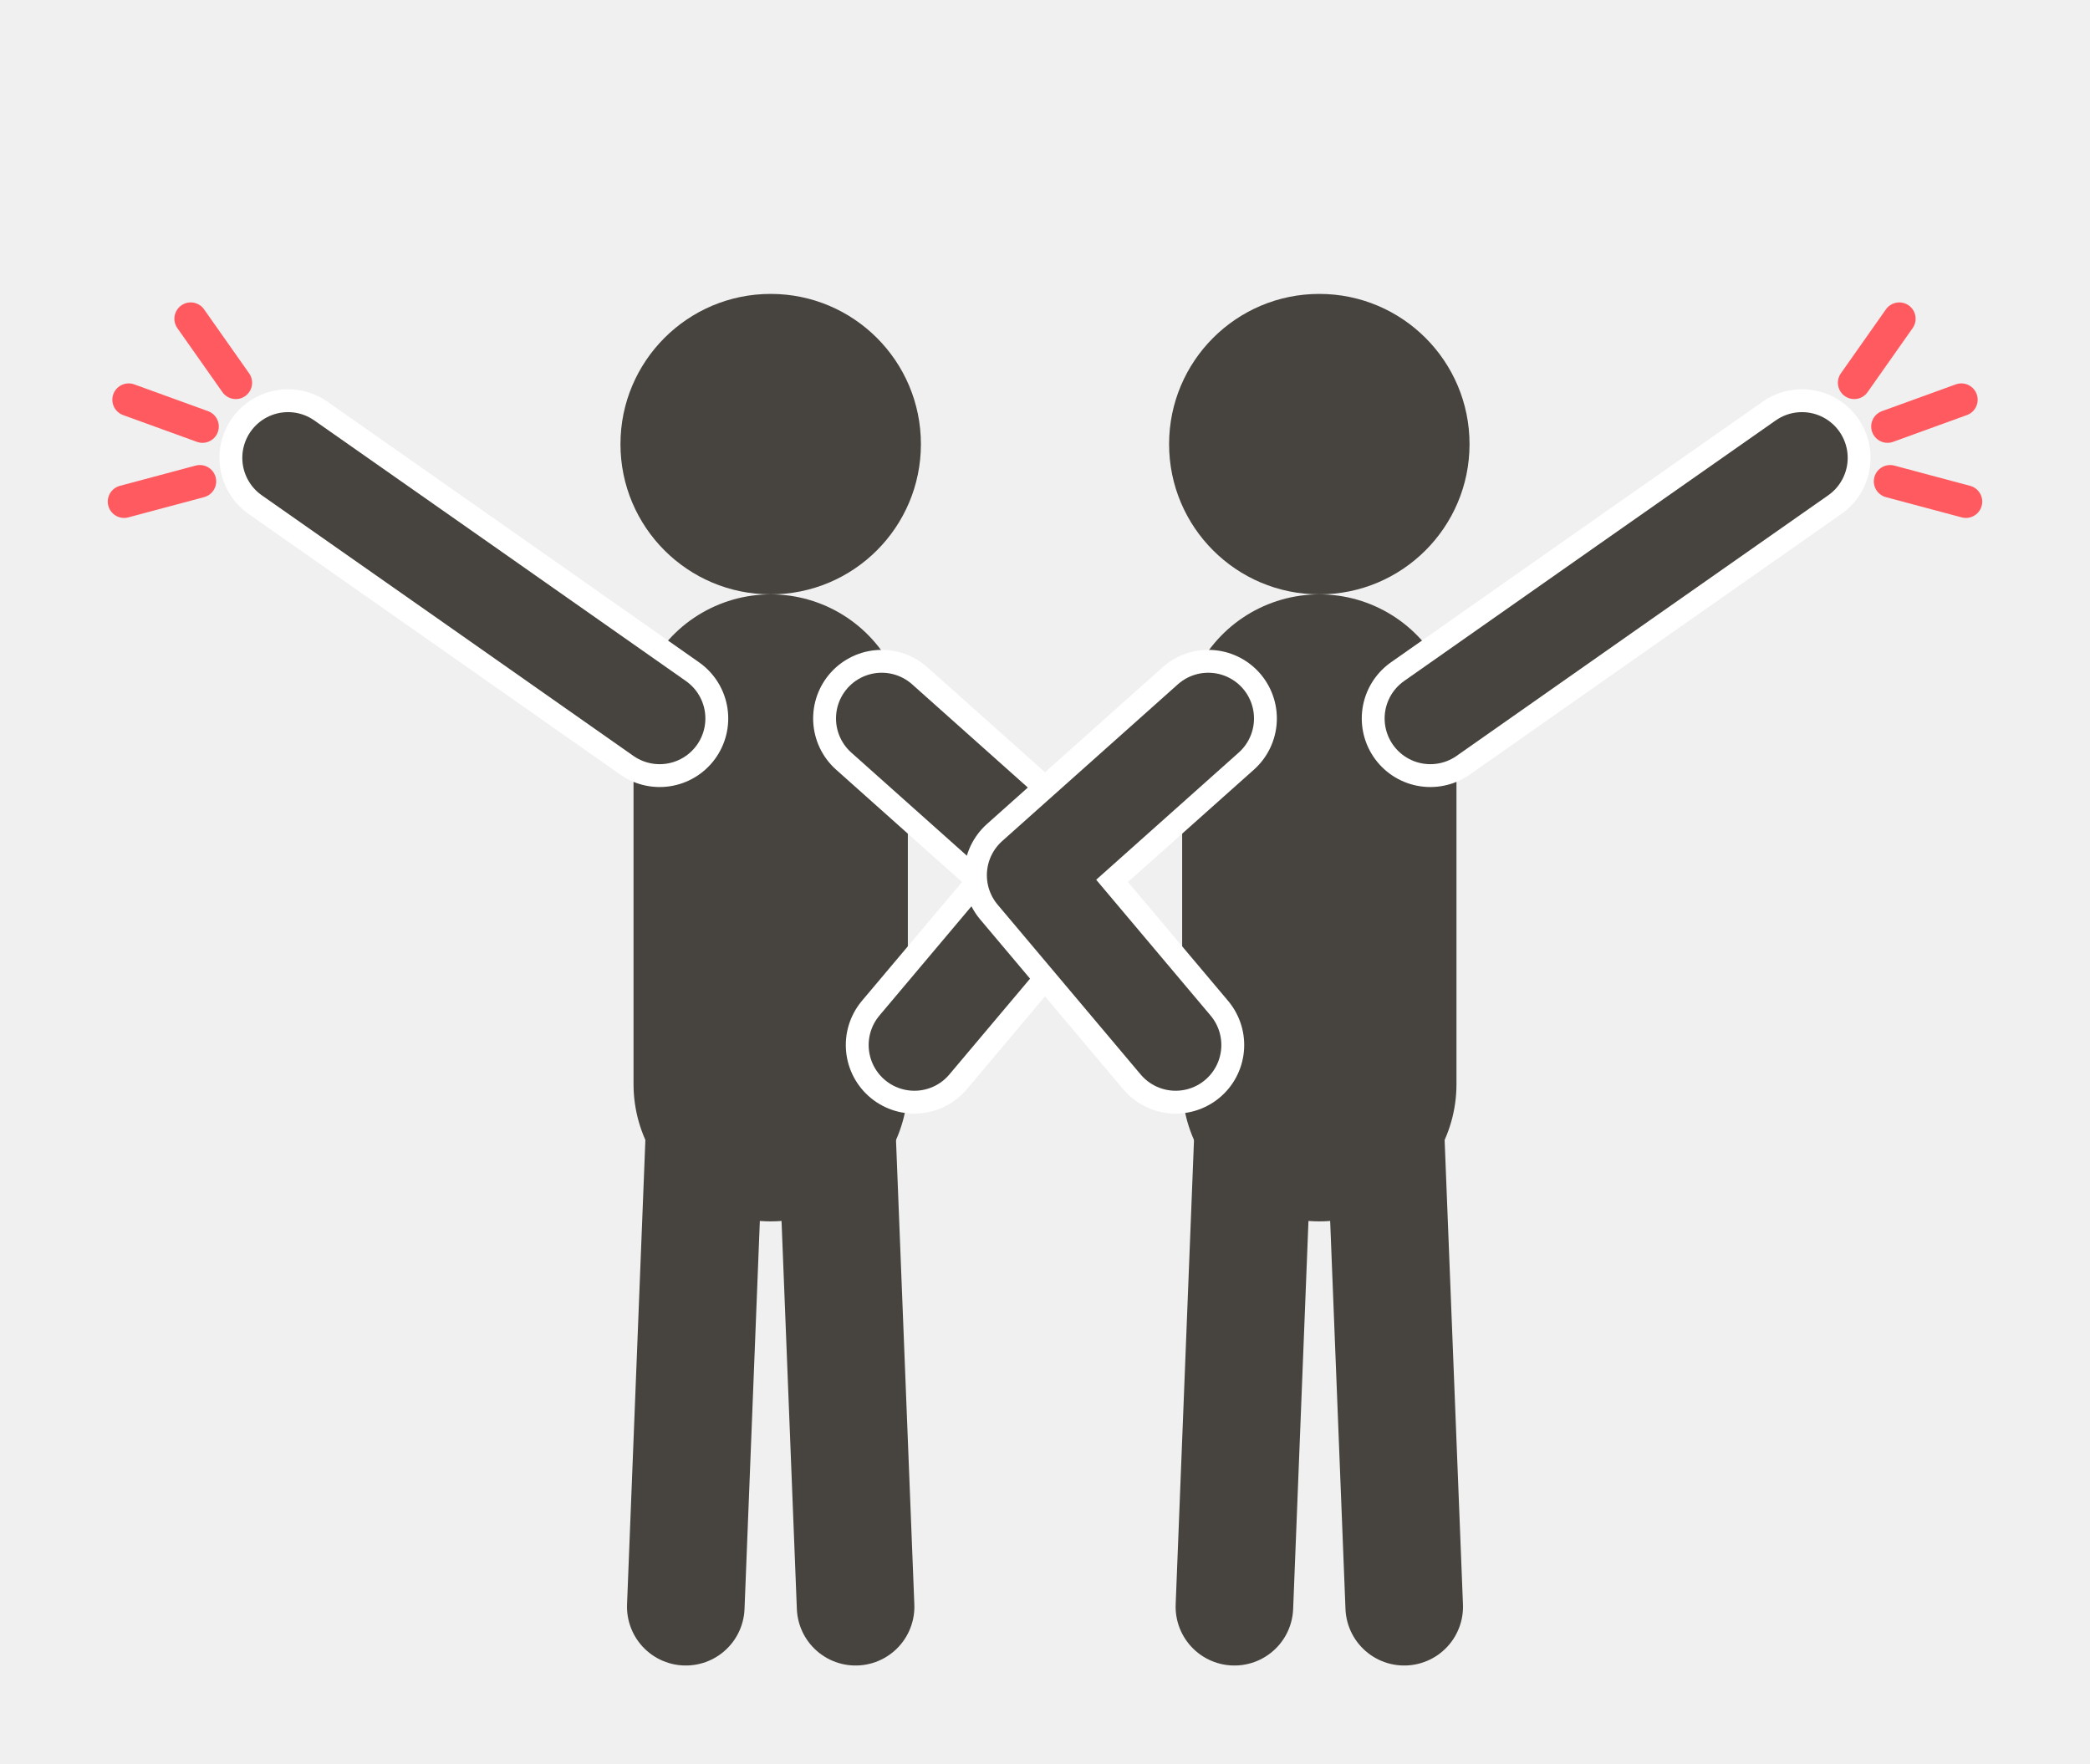
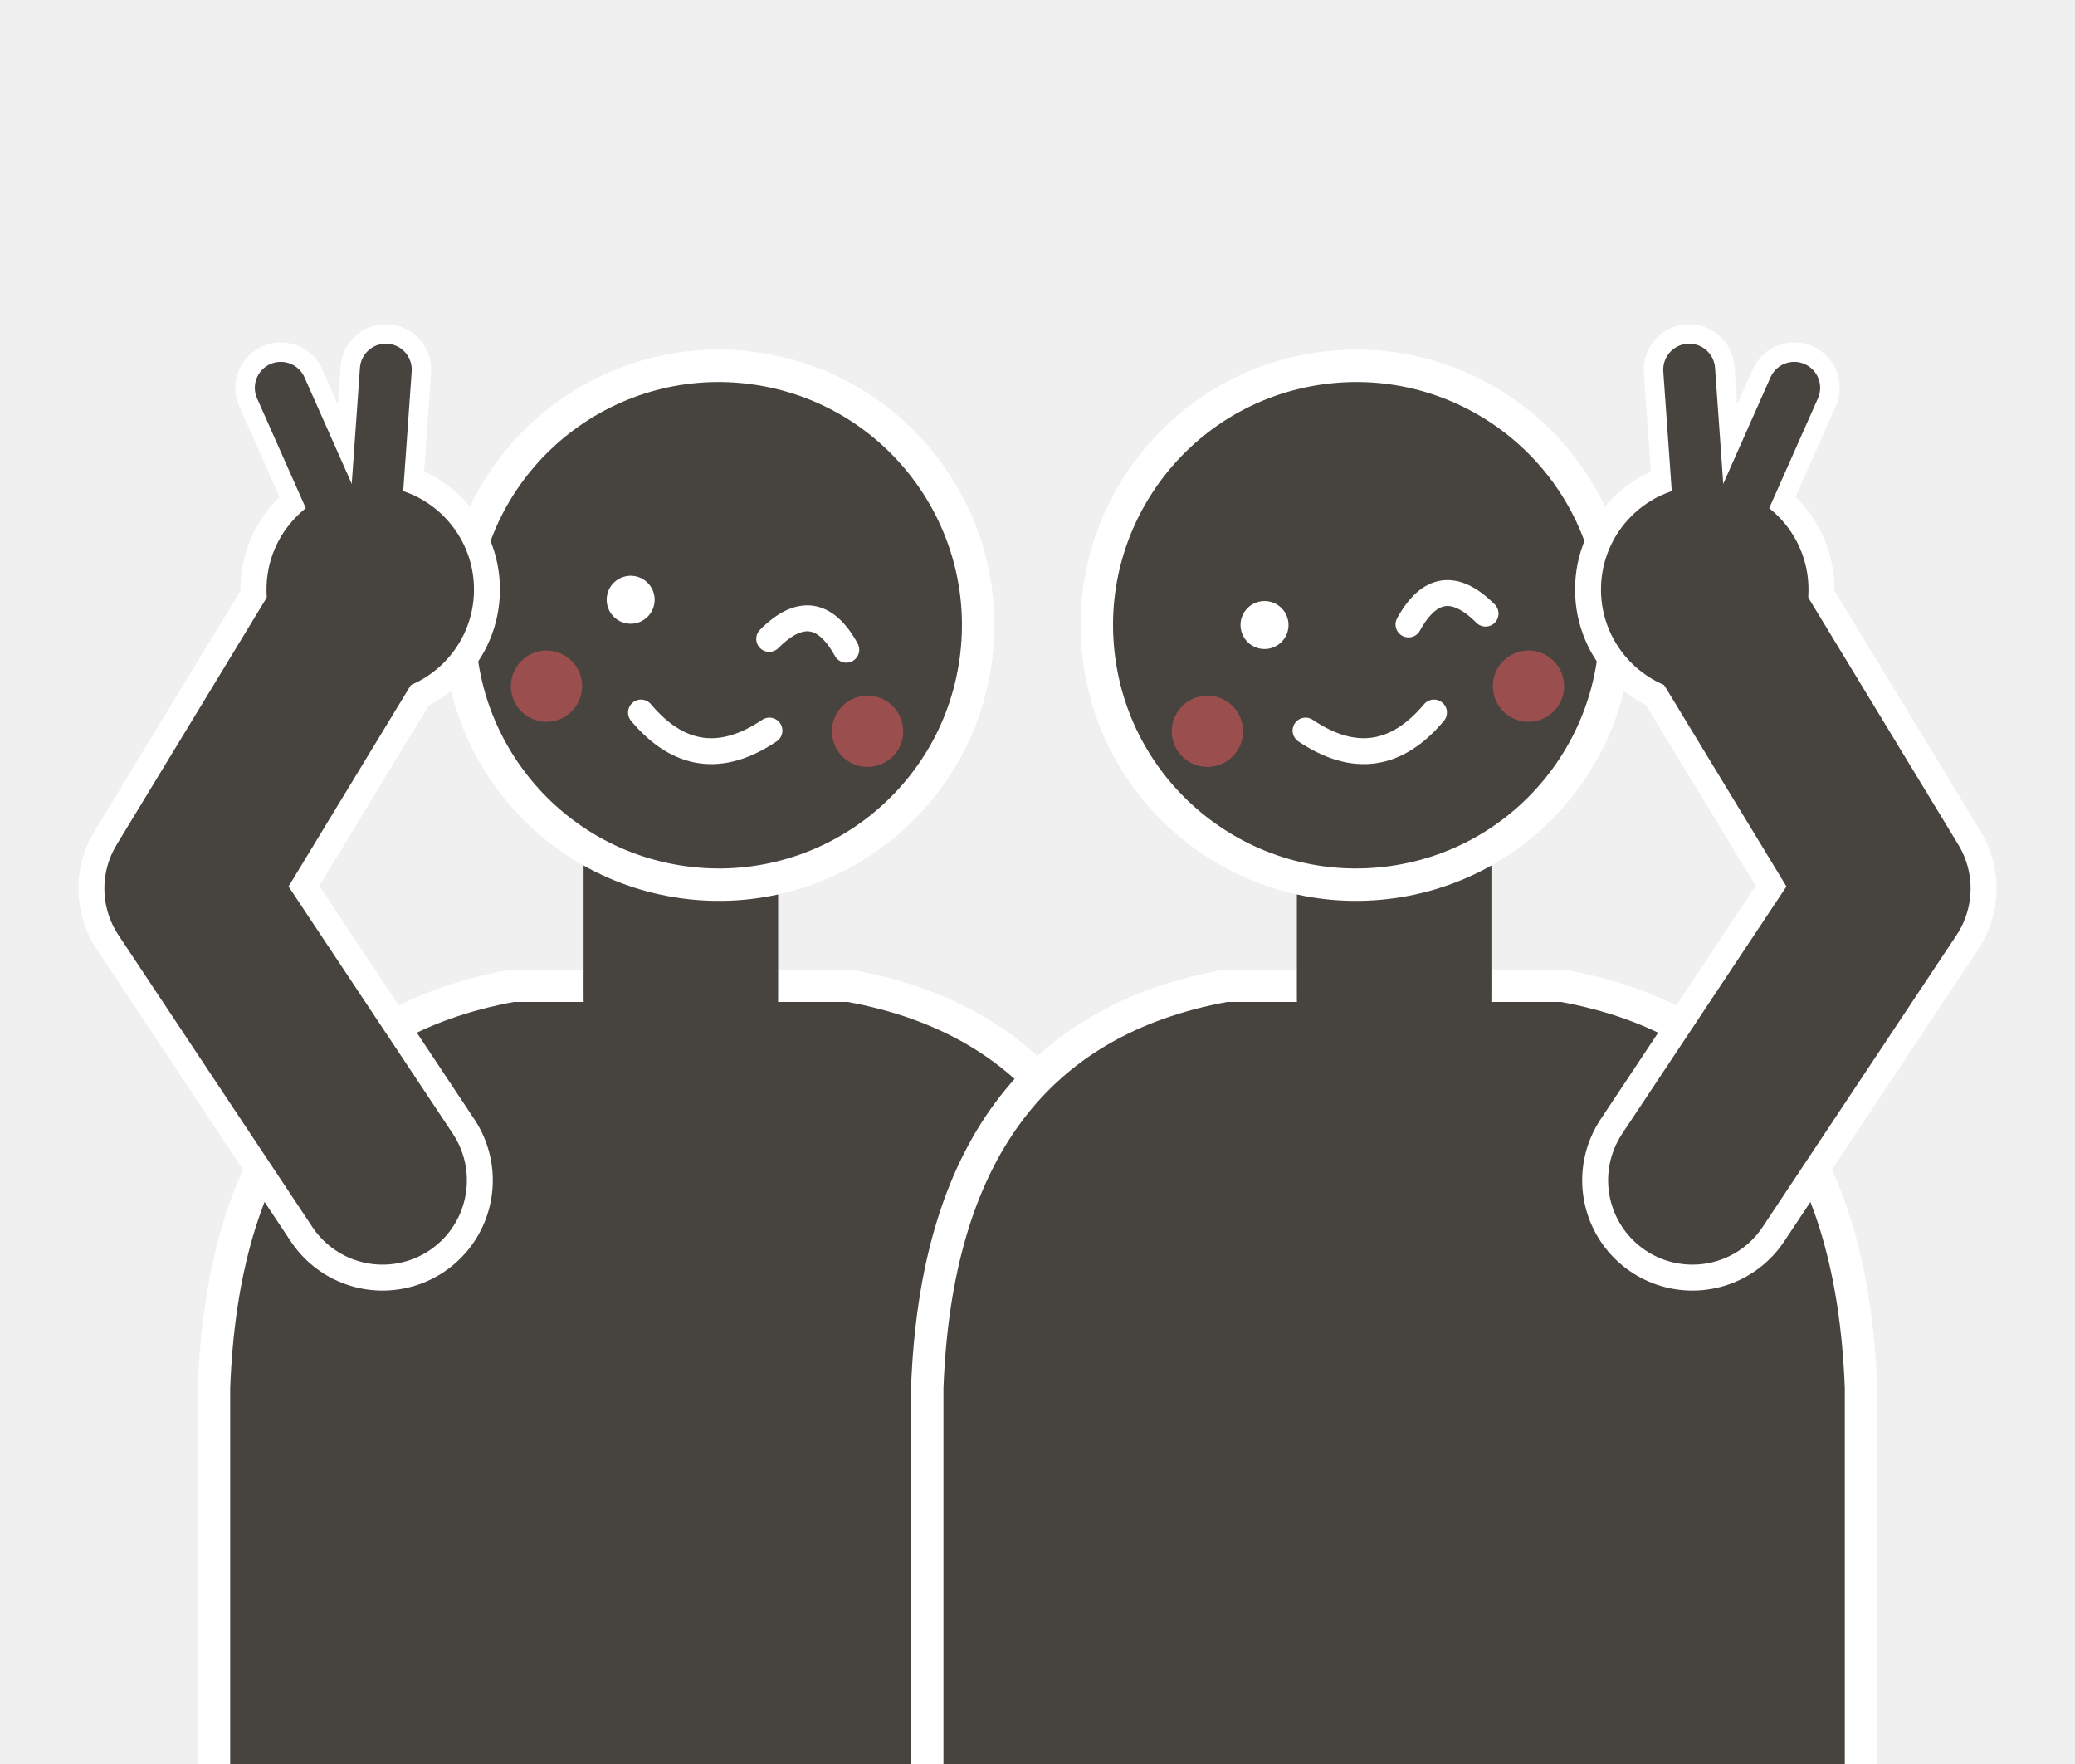
- <svg xmlns="http://www.w3.org/2000/svg" viewBox="0 0 320 270" role="img" aria-label="손가락 총">
+ <svg xmlns="http://www.w3.org/2000/svg" viewBox="0 0 320 272" role="img" aria-label="윙크 브이">
  <g fill="none" stroke="#47433e" stroke-linecap="round" stroke-linejoin="round">
-     <path d="M108 170 L105 246" stroke-width="18" />
-     <path d="M128 170 L131 246" stroke-width="18" />
-     <path d="M118 112 L118 166" stroke-width="42" />
-     <circle cx="118" cy="68" r="23" fill="#47433e" stroke="none" />
-     <path d="M192 170 L189 246" stroke-width="18" />
-     <path d="M212 170 L215 246" stroke-width="18" />
-     <path d="M202 112 L202 166" stroke-width="42" />
-     <circle cx="202" cy="68" r="23" fill="#47433e" stroke="none" />
-     <path d="M101 110 L71.5 89.3 L44.1 70.1" stroke="#ffffff" stroke-width="21" />
-     <path d="M101 110 L71.5 89.3 L44.1 70.1" stroke-width="14" />
-     <path d="M135 110 L161.9 134 L140 160" stroke="#ffffff" stroke-width="21" />
-     <path d="M135 110 L161.9 134 L140 160" stroke-width="14" />
-     <path d="M185 110 L158.1 134 L180 160" stroke="#ffffff" stroke-width="21" />
-     <path d="M185 110 L158.1 134 L180 160" stroke-width="14" />
-     <path d="M219 110 L248.5 89.3 L275.9 70.1" stroke="#ffffff" stroke-width="21" />
-     <path d="M219 110 L248.5 89.3 L275.9 70.1" stroke-width="14" />
-     <path d="M30.6 73.7 L19 76.8" stroke="#ff5a5f" stroke-width="5" />
-     <path d="M31 65.3 L19.7 61.2" stroke="#ff5a5f" stroke-width="5" />
-     <path d="M36.1 58.6 L29.2 48.8" stroke="#ff5a5f" stroke-width="5" />
-     <path d="M283.9 58.6 L290.8 48.8" stroke="#ff5a5f" stroke-width="5" />
-     <path d="M289 65.3 L300.3 61.2" stroke="#ff5a5f" stroke-width="5" />
-     <path d="M289.4 73.7 L301 76.8" stroke="#ff5a5f" stroke-width="5" />
+     <path transform="translate(105 0) rotate(0 0 272) translate(0 272) scale(1) translate(0 -272)" d="M-72 420 L-72 214 Q-70 160 -26 152 L26 152 Q70 160 72 214 L72 420 Z" fill="#47433e" stroke="#ffffff" stroke-width="5" />
+     <rect transform="translate(105 0) rotate(0 0 272) translate(0 272) scale(1) translate(0 -272)" x="-15" y="118" width="30" height="44" rx="8" fill="#47433e" stroke="none" />
+     <g transform="translate(105 0) rotate(0 0 272) translate(0 272) scale(1) translate(0 -272) rotate(8 0 138) translate(0 96)">
+       <circle r="40" fill="#47433e" stroke="#ffffff" stroke-width="5" />
+       <circle cx="-14" cy="-2" r="4.2" fill="#ffffff" />
+       <path d="M8 1 Q14 -7 20 1" stroke="#ffffff" stroke-width="4" fill="none" />
+       <path d="M-10 15 Q0 24 10 15" stroke="#ffffff" stroke-width="4" fill="none" />
+       <circle cx="-25" cy="13" r="6" fill="#ff5a5f" opacity=".45" />
+       <circle cx="25" cy="13" r="6" fill="#ff5a5f" opacity=".45" />
+     </g>
+     <path d="M59 182 L29.1 137 L57.1 90.9" stroke="#ffffff" stroke-width="34" />
+     <path d="M57.1 90.9 L43.3 59.8" stroke="#ffffff" stroke-width="14" />
+     <path d="M57.1 90.9 L59.5 57" stroke="#ffffff" stroke-width="14" />
+     <circle cx="57.1" cy="90.9" r="20" fill="#ffffff" stroke="none" />
+     <path d="M59 182 L29.1 137 L57.1 90.9" stroke-width="26" />
+     <path d="M57.1 90.9 L43.3 59.8" stroke-width="8" />
+     <path d="M57.1 90.9 L59.5 57" stroke-width="8" />
+     <circle cx="57.1" cy="90.9" r="16" fill="#47433e" stroke="none" />
+     <path transform="translate(215 0) rotate(0 0 272) translate(0 272) scale(1) translate(0 -272)" d="M-72 420 L-72 214 Q-70 160 -26 152 L26 152 Q70 160 72 214 L72 420 Z" fill="#47433e" stroke="#ffffff" stroke-width="5" />
+     <rect transform="translate(215 0) rotate(0 0 272) translate(0 272) scale(1) translate(0 -272)" x="-15" y="118" width="30" height="44" rx="8" fill="#47433e" stroke="none" />
+     <g transform="translate(215 0) rotate(0 0 272) translate(0 272) scale(1) translate(0 -272) rotate(-8 0 138) translate(0 96)">
+       <circle r="40" fill="#47433e" stroke="#ffffff" stroke-width="5" />
+       <circle cx="-14" cy="-2" r="4.2" fill="#ffffff" />
+       <path d="M8 1 Q14 -7 20 1" stroke="#ffffff" stroke-width="4" fill="none" />
+       <path d="M-10 15 Q0 24 10 15" stroke="#ffffff" stroke-width="4" fill="none" />
+       <circle cx="-25" cy="13" r="6" fill="#ff5a5f" opacity=".45" />
+       <circle cx="25" cy="13" r="6" fill="#ff5a5f" opacity=".45" />
+     </g>
+     <path d="M261 182 L290.9 137 L262.9 90.9" stroke="#ffffff" stroke-width="34" />
+     <path d="M262.9 90.9 L260.5 57" stroke="#ffffff" stroke-width="14" />
+     <path d="M262.9 90.9 L276.7 59.8" stroke="#ffffff" stroke-width="14" />
+     <circle cx="262.9" cy="90.9" r="20" fill="#ffffff" stroke="none" />
+     <path d="M261 182 L290.9 137 L262.9 90.9" stroke-width="26" />
+     <path d="M262.9 90.9 L260.5 57" stroke-width="8" />
+     <path d="M262.9 90.9 L276.7 59.8" stroke-width="8" />
+     <circle cx="262.9" cy="90.9" r="16" fill="#47433e" stroke="none" />
  </g>
</svg>
